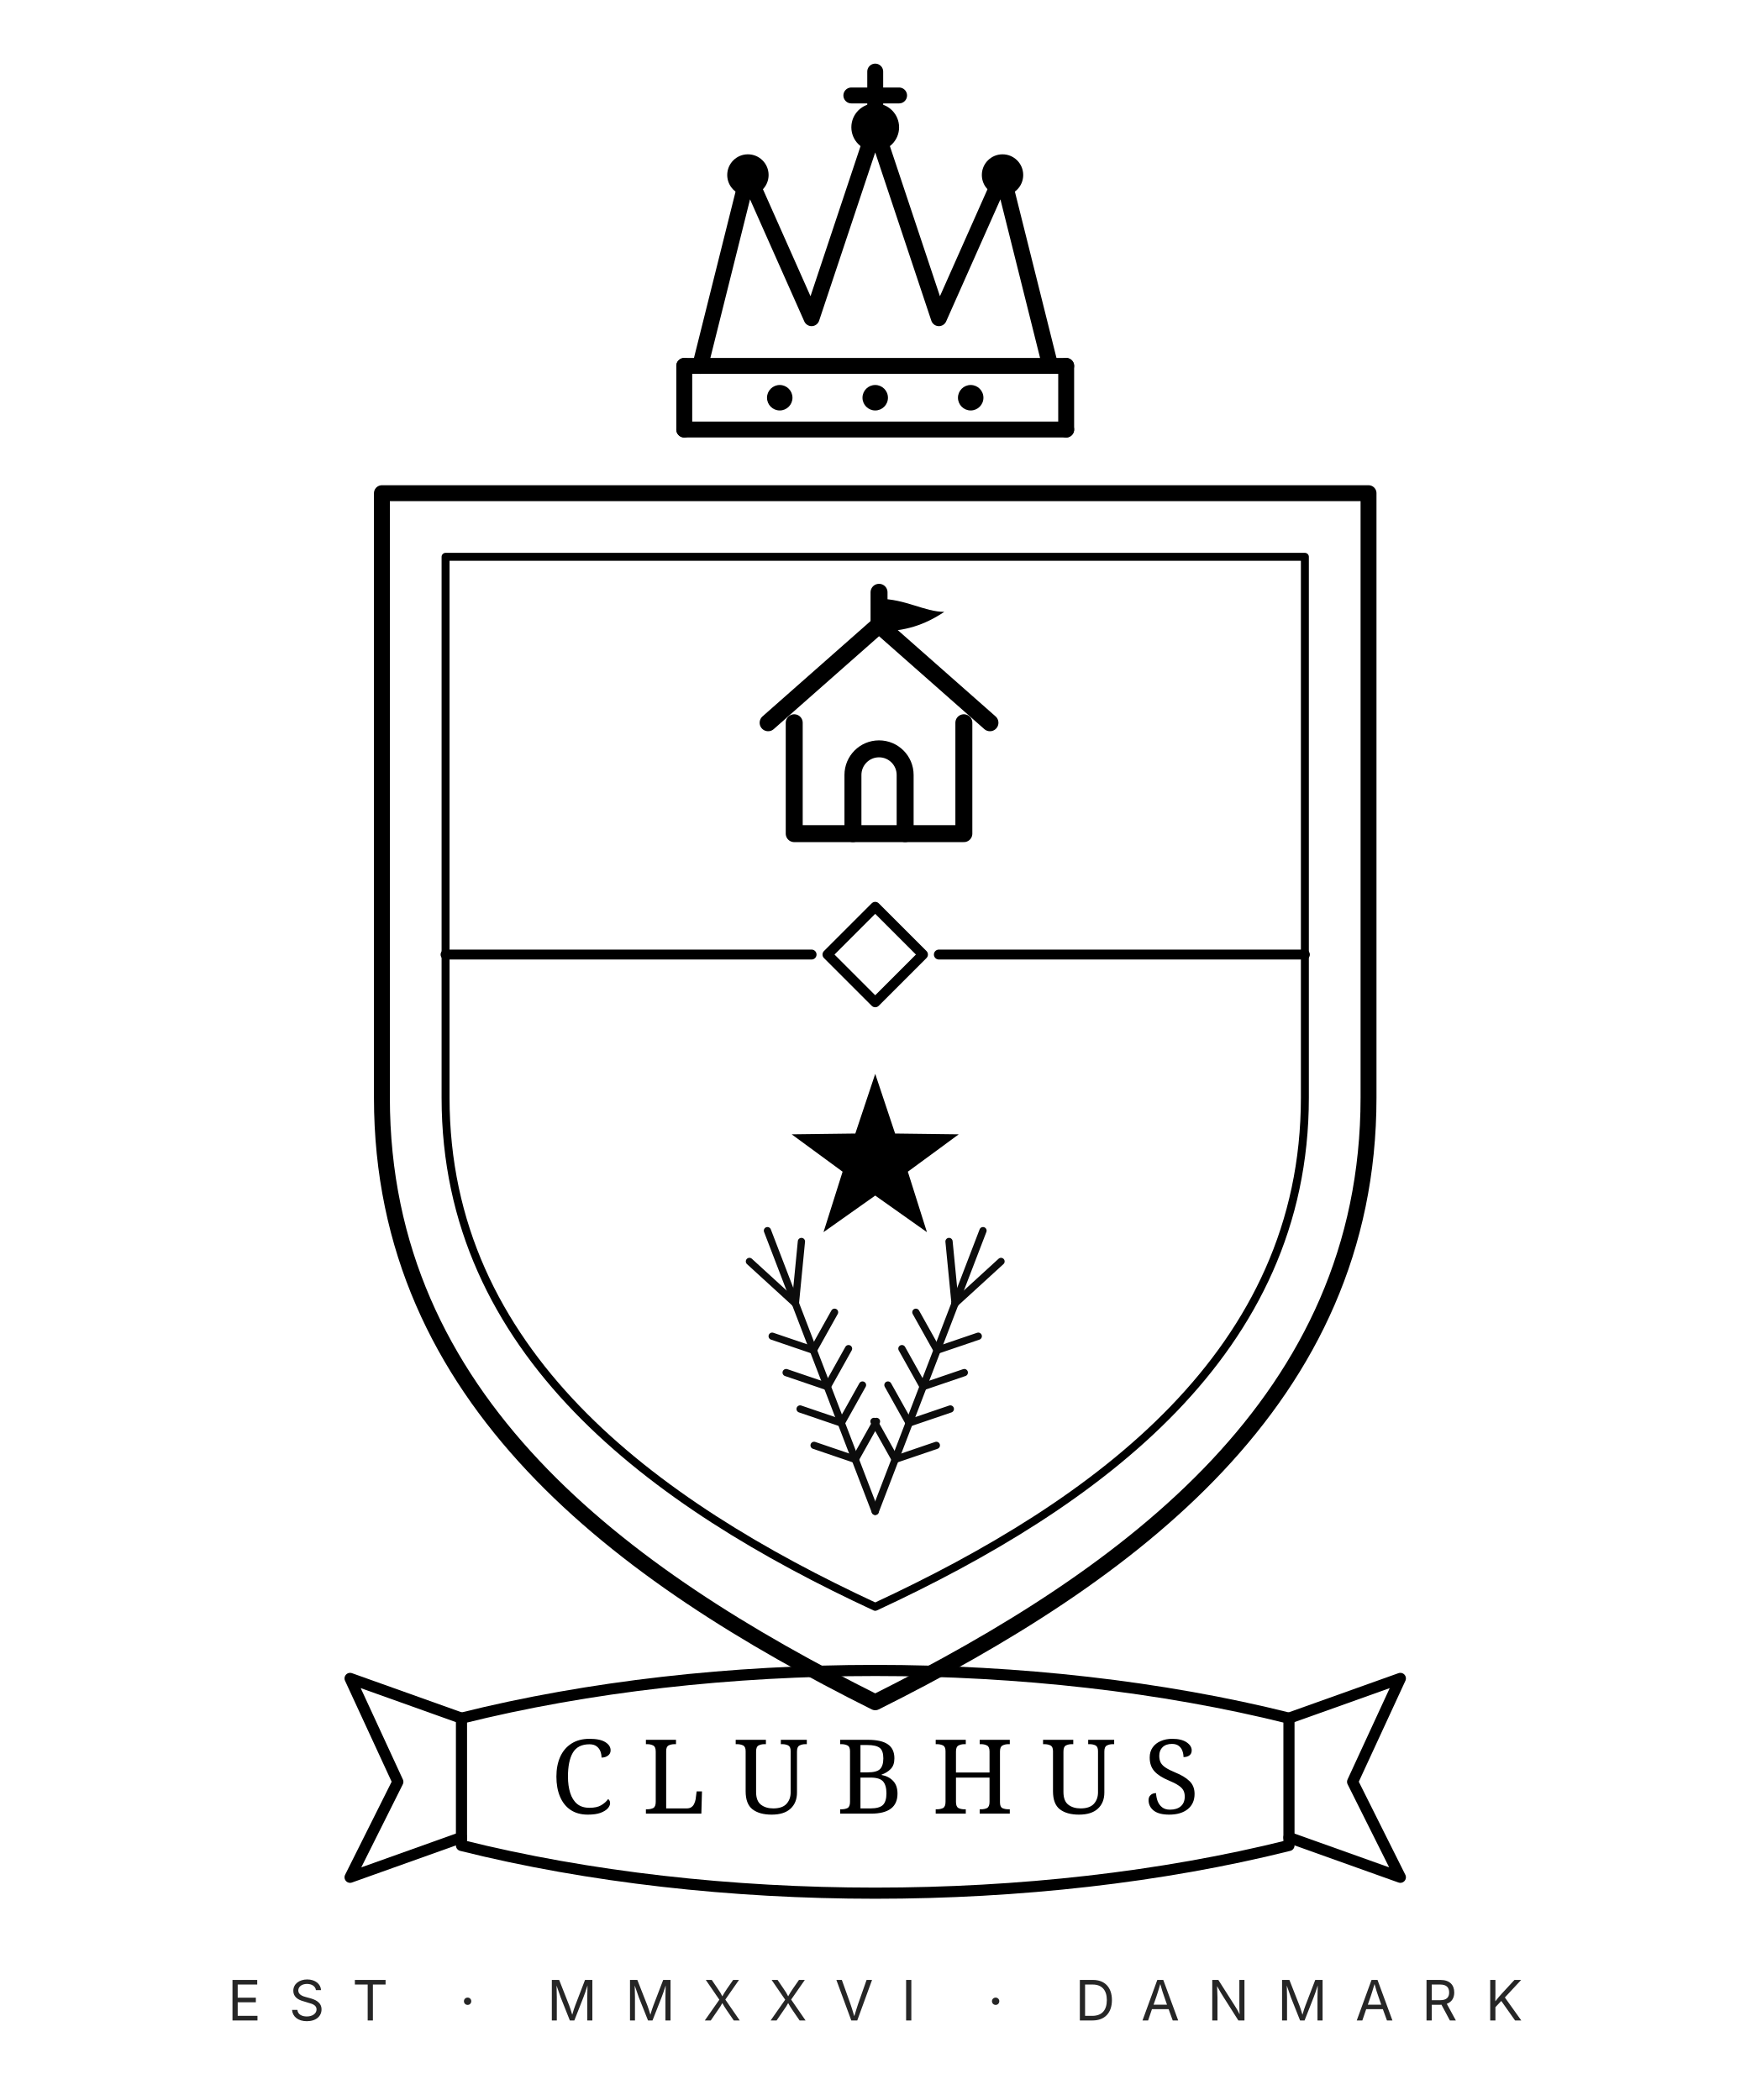
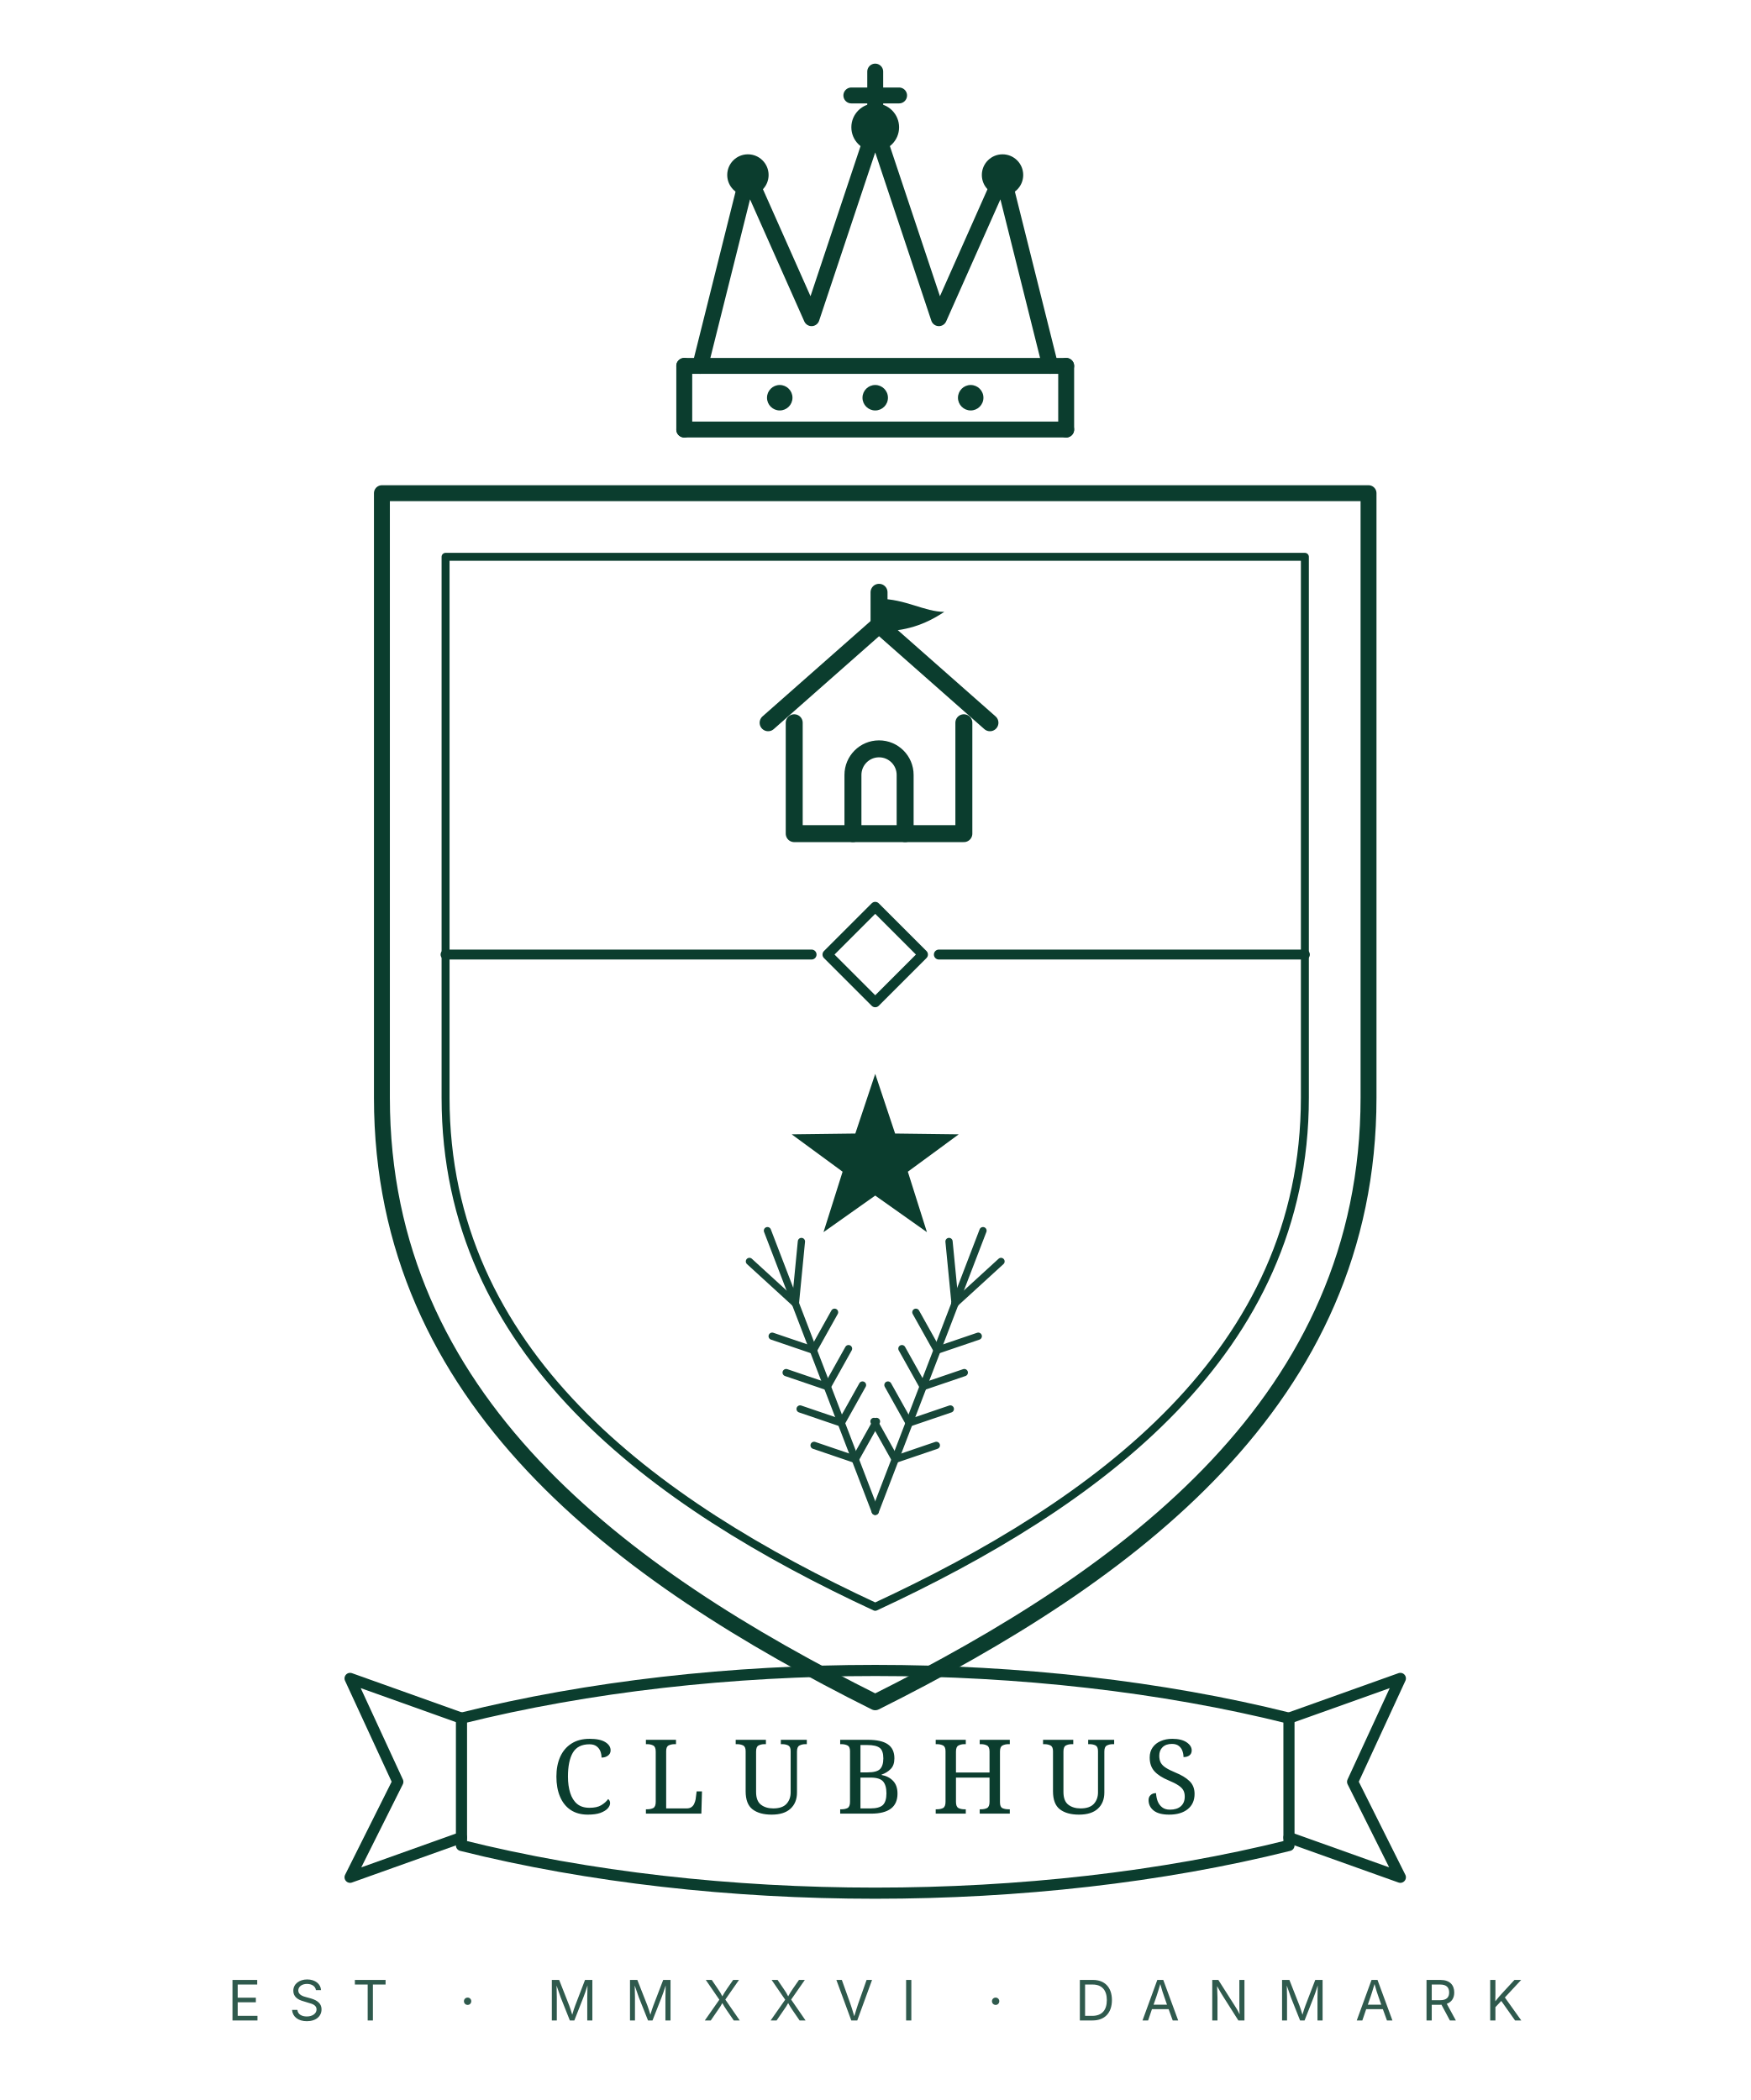
- <svg xmlns="http://www.w3.org/2000/svg" viewBox="0 0 220 264" role="img" aria-label="CLUBHUS regal crest" fill="none" stroke="currentColor" stroke-linecap="round" stroke-linejoin="round">
+ <svg xmlns="http://www.w3.org/2000/svg" viewBox="0 0 220 264" role="img" aria-label="CLUBHUS regal crest" fill="none" stroke="#0B3D2E" stroke-linecap="round" stroke-linejoin="round">
  <defs>
    <g id="ear">
      <path d="M0,0 L0,-40" />
      <path d="M0,-40 L-5,-50" />
      <path d="M0,-40 L0,-54" />
      <path d="M0,-40 L5,-50" />
      <path d="M0,-10 l-6,-5" />
      <path d="M0,-10 l6,-5" />
      <path d="M0,-17 l-6,-5" />
      <path d="M0,-17 l6,-5" />
      <path d="M0,-24 l-6,-5" />
      <path d="M0,-24 l6,-5" />
      <path d="M0,-31 l-6,-5" />
      <path d="M0,-31 l6,-5" />
    </g>
  </defs>
  <g stroke-width="2">
    <path d="M88,46 L94,22 L102,40 L110,16 L118,40 L126,22 L132,46" />
    <path d="M86,46 L134,46" />
    <path d="M86,54 L134,54" />
    <path d="M86,46 L86,54" />
    <path d="M134,46 L134,54" />
    <path d="M110,16 L110,9" />
    <path d="M107,12 L113,12" />
  </g>
-   <g fill="currentColor" stroke="none">
+   <g fill="#0B3D2E" stroke="none">
    <circle cx="94" cy="22" r="2.6" />
    <circle cx="110" cy="16" r="3" />
    <circle cx="126" cy="22" r="2.6" />
    <circle cx="98" cy="50" r="1.6" />
    <circle cx="110" cy="50" r="1.6" />
    <circle cx="122" cy="50" r="1.6" />
  </g>
  <g stroke-width="2">
    <path d="M48,62 L172,62 L172,138 C172,176 142,198 110,214 C78,198 48,176 48,138 Z" />
    <path d="M56,70 L164,70 L164,138 C164,170 138,189 110,202 C82,189 56,170 56,138 Z" stroke-width="1" />
  </g>
  <g stroke-width="1.25">
    <path d="M56,120 L102,120" />
    <path d="M118,120 L164,120" />
    <path d="M110,114 L116,120 L110,126 L104,120 Z" />
  </g>
  <g transform="translate(90.8,72) scale(0.82)" stroke-width="2.6">
    <path d="M7,23 L24,8 L41,23" />
    <path d="M11,23 L11,40 L37,40 L37,23" />
    <path d="M20,40 L20,31 a4,4 0 0 1 8,0 L28,40" />
    <path d="M24,8 L24,3" />
-     <path d="M24,4 C28,4 31,6 34,6 C31,8 28,9 24,9 Z" fill="currentColor" stroke="none" />
+     <path d="M24,4 C28,4 31,6 34,6 C31,8 28,9 24,9 Z" fill="#0B3D2E" stroke="none" />
  </g>
  <g stroke-width="1.3" opacity="0.95">
    <use href="#ear" transform="translate(110,190) rotate(-21) scale(0.7)" />
    <use href="#ear" transform="translate(110,190) rotate(21) scale(0.7)" />
  </g>
-   <path fill="currentColor" stroke="none" d="M110,135 L112.5,142.5 L120.5,142.6 L114.1,147.3 L116.5,154.9 L110,150.3 L103.5,154.9 L105.9,147.3 L99.5,142.6 L107.5,142.5 Z" />
+   <path fill="#0B3D2E" stroke="none" d="M110,135 L112.5,142.5 L120.5,142.6 L114.1,147.3 L116.5,154.9 L110,150.3 L103.5,154.9 L105.9,147.3 L99.5,142.6 L107.5,142.5 Z" />
  <g stroke-width="1.4">
    <path d="M58,216 C90,208 130,208 162,216 L162,232 C130,240 90,240 58,232 Z" />
    <path d="M58,216 L44,211 L50,224 L44,236 L58,231" />
    <path d="M162,216 L176,211 L170,224 L176,236 L162,231" />
  </g>
-   <text x="110" y="228" font-family="'Fraunces', Georgia, serif" font-size="13" letter-spacing="3.5" fill="currentColor" stroke="none" text-anchor="middle">CLUBHUS</text>
-   <text x="110" y="254" font-family="'Inter', sans-serif" font-size="7" letter-spacing="3.5" fill="currentColor" stroke="none" text-anchor="middle" opacity="0.85">EST · MMXXVI · DANMARK</text>
+   <text x="110" y="228" font-family="'Fraunces', Georgia, serif" font-size="13" letter-spacing="3.5" fill="#0B3D2E" stroke="none" text-anchor="middle">CLUBHUS</text>
+   <text x="110" y="254" font-family="'Inter', sans-serif" font-size="7" letter-spacing="3.5" fill="#0B3D2E" stroke="none" text-anchor="middle" opacity="0.85">EST · MMXXVI · DANMARK</text>
</svg>
